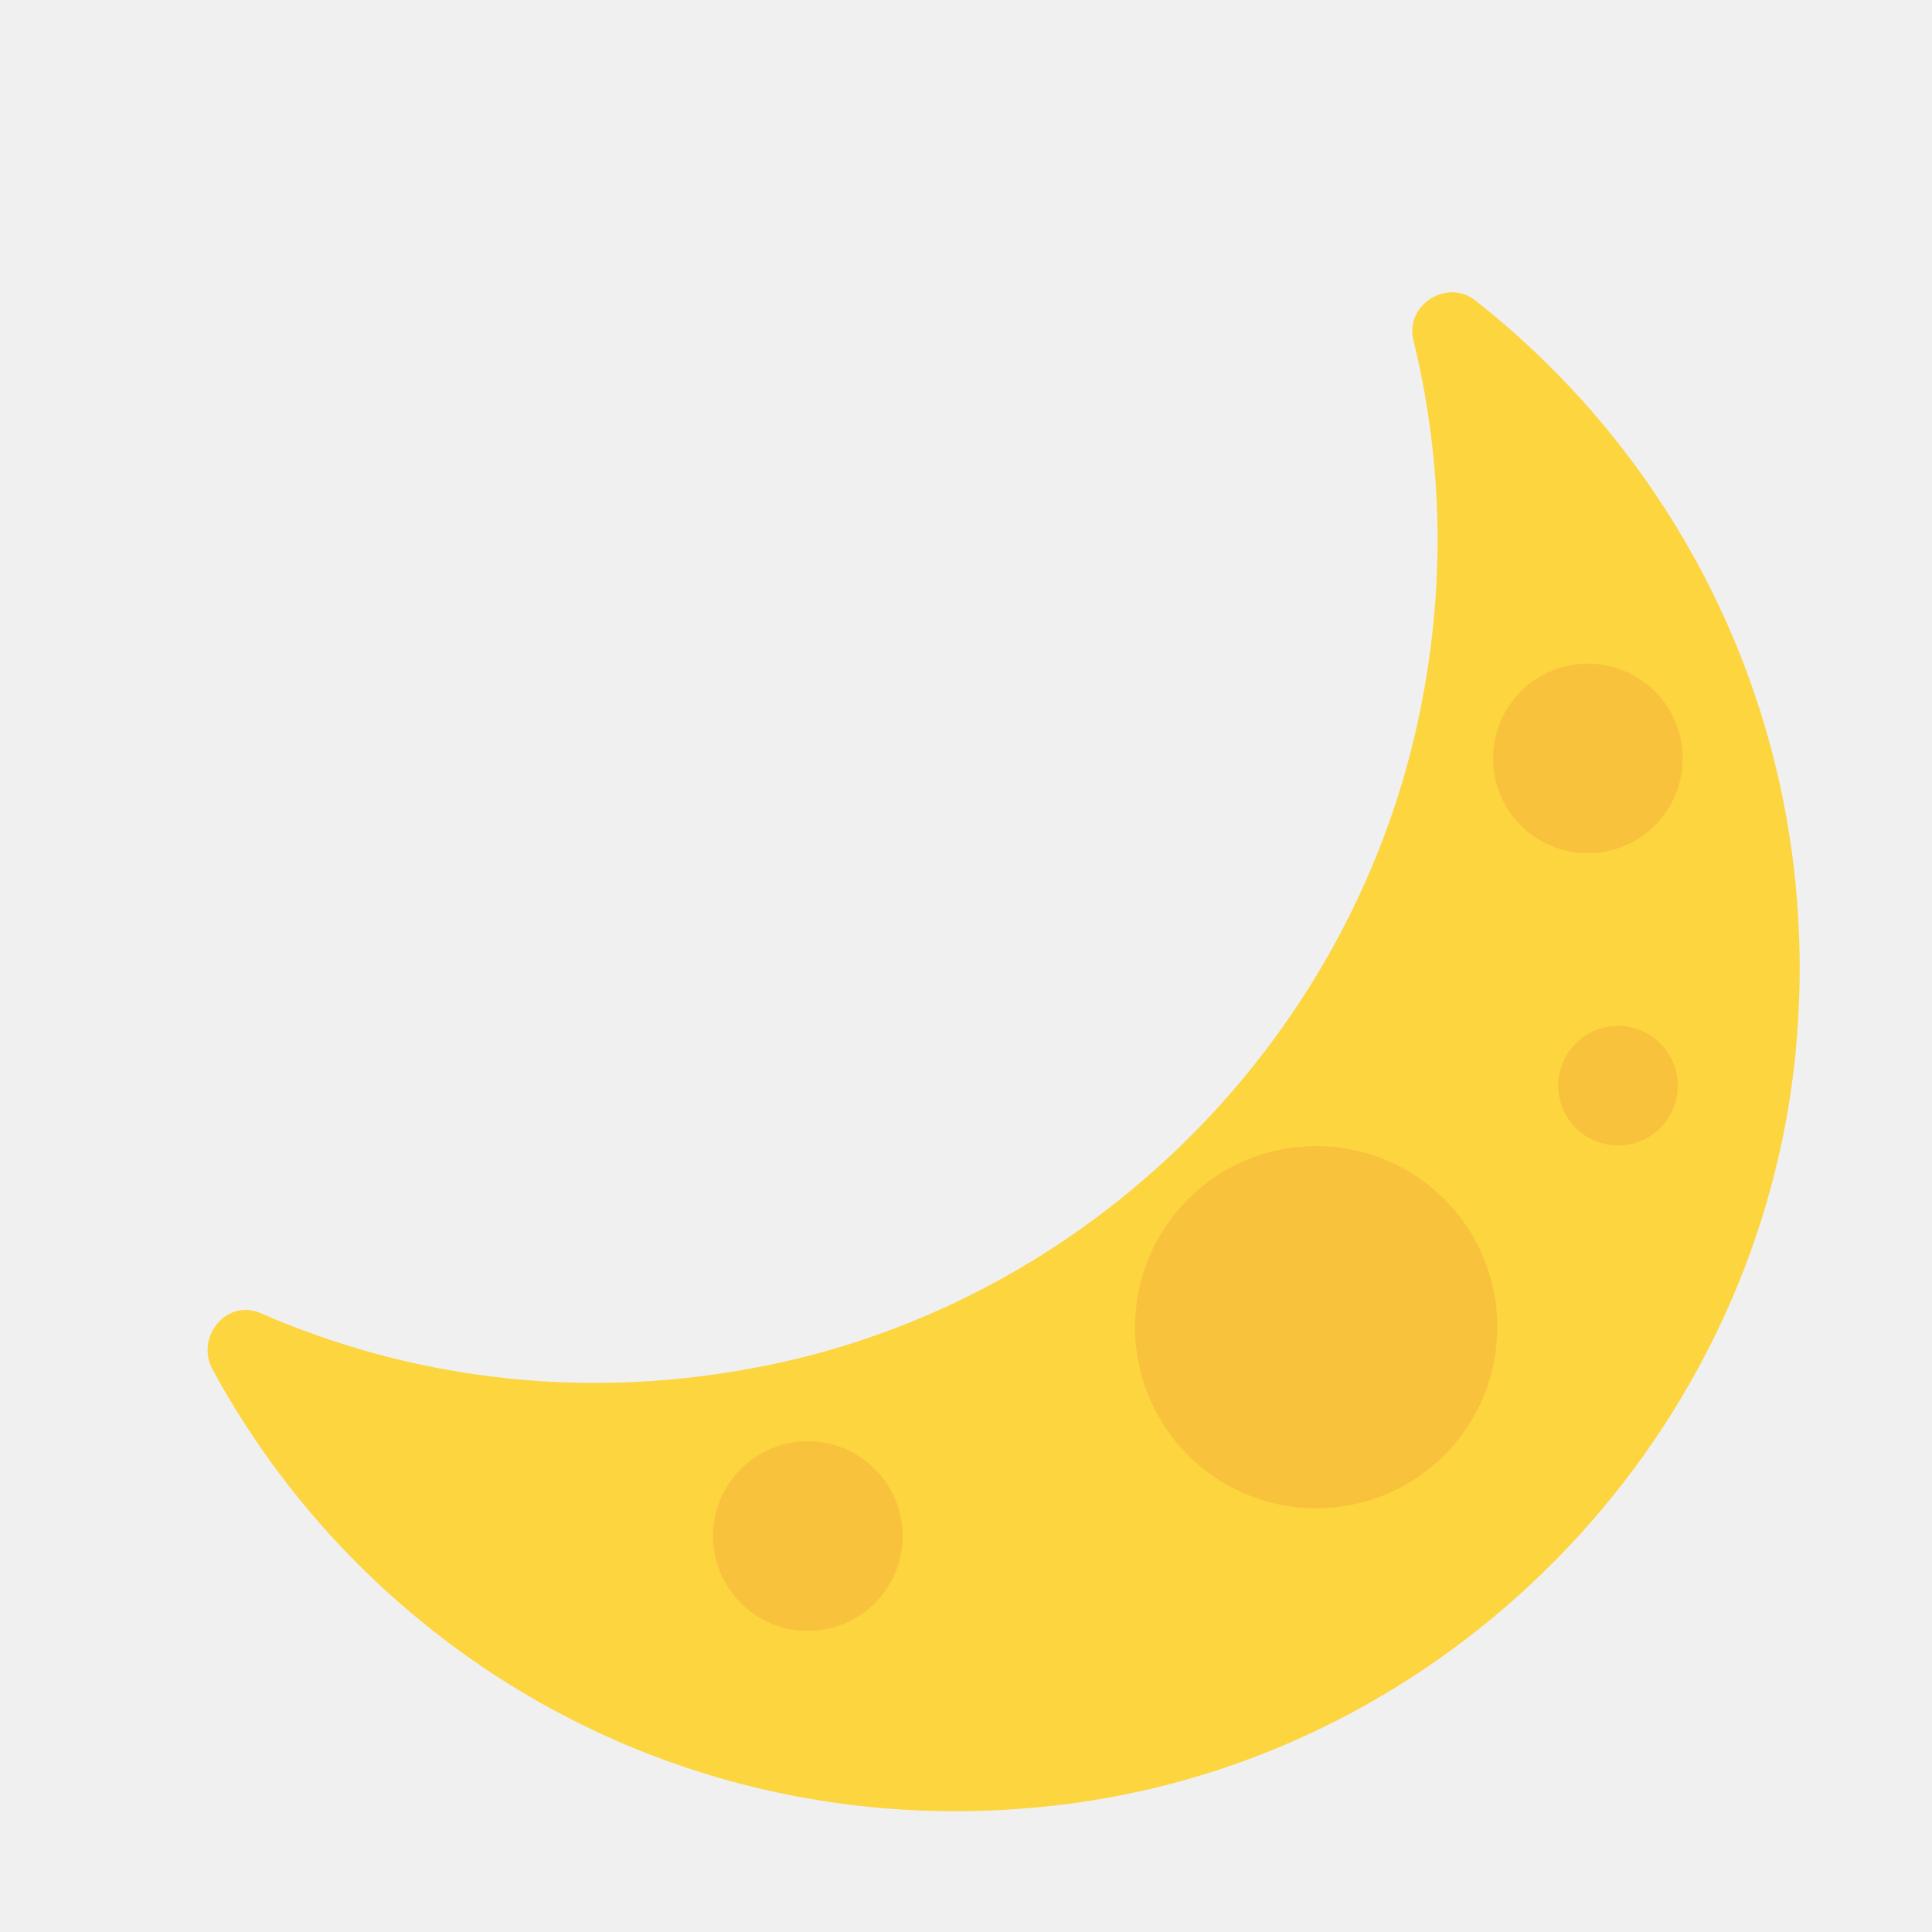
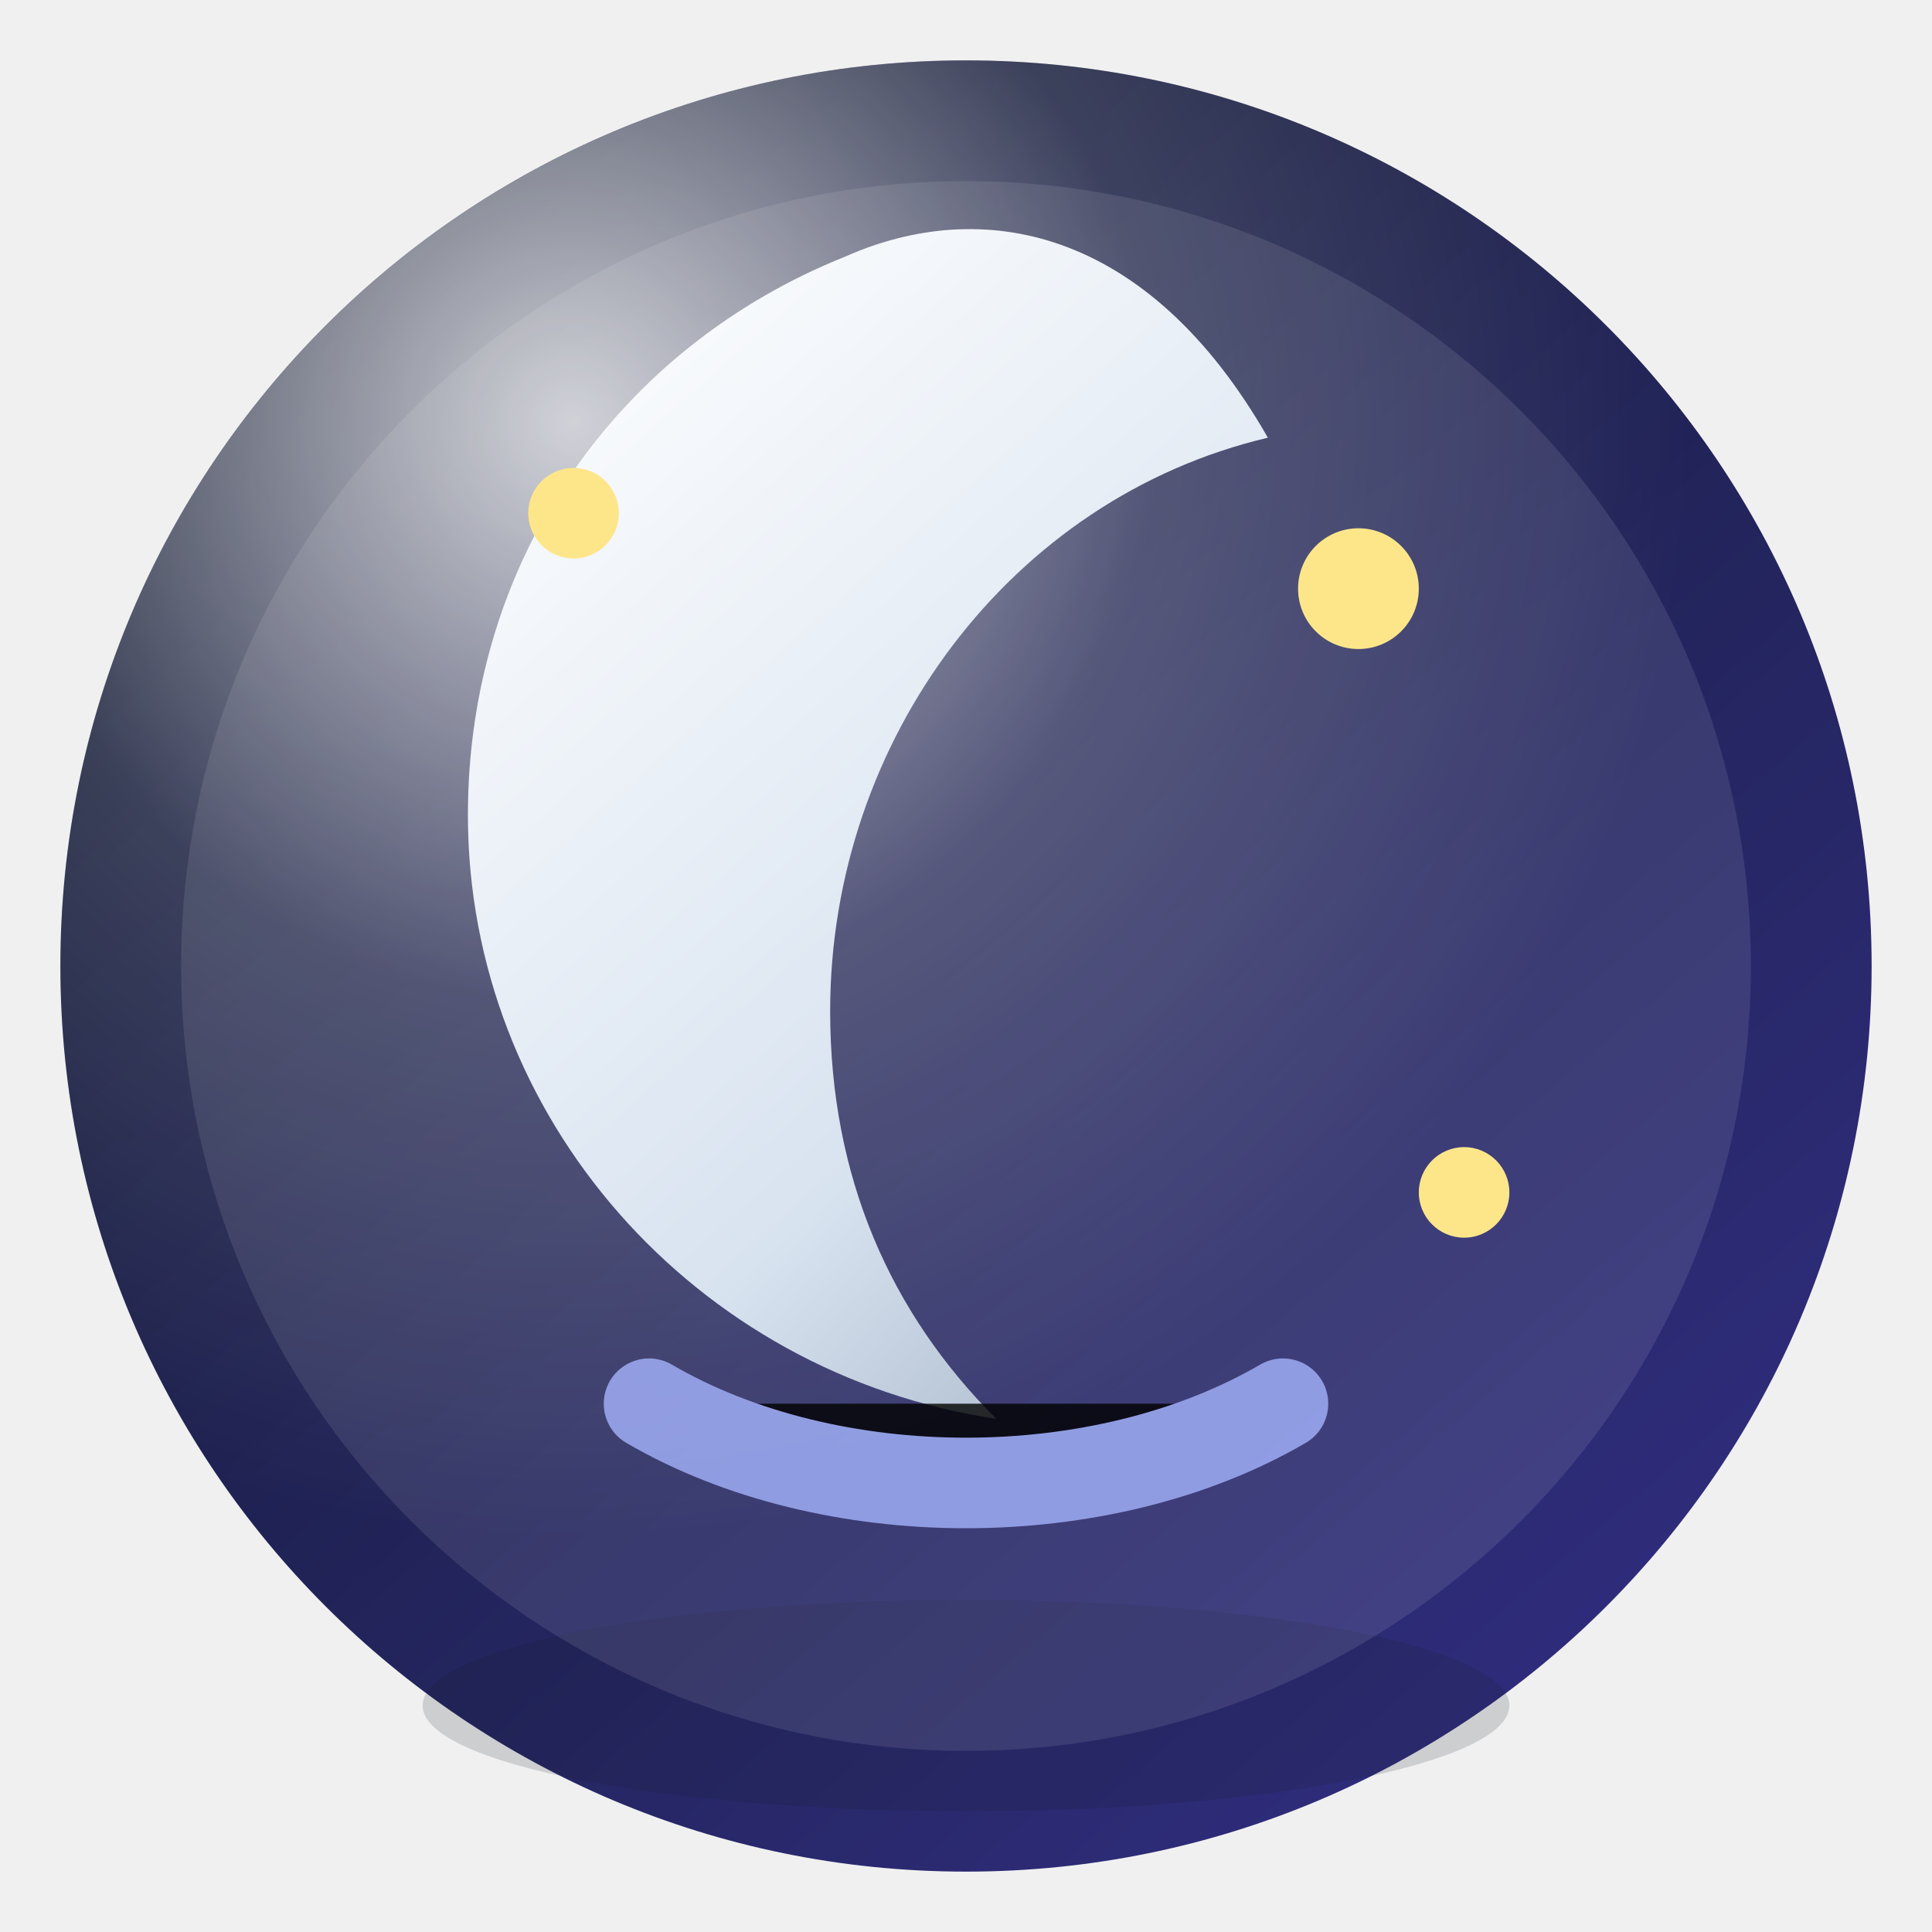
- <svg xmlns="http://www.w3.org/2000/svg" width="1em" height="1em" viewBox="0 0 32 32">
-   <g fill="none">
-     <path fill="#FCD53F" d="M23.41 5.632c.5 2.04.56 4.26.02 6.56c-1.26 5.33-5.64 9.51-11.02 10.48c-2.91.53-5.68.13-8.09-.92c-.56-.25-1.09.39-.8.93c2.65 4.88 8.11 8 14.22 7.19c6.23-.83 11.22-5.91 11.97-12.15c.6-5.18-1.6-9.86-5.28-12.75c-.47-.36-1.16.08-1.02.66" />
-     <path fill="#F9C23C" d="M27.87 12.562a1.57 1.57 0 1 1-3.14 0a1.57 1.57 0 0 1 3.14 0m-12.92 12.88a1.57 1.57 0 1 1-3.14 0a1.57 1.57 0 0 1 3.14 0m11.85-6.47a.99.99 0 1 0 0-1.98a.99.99 0 0 0 0 1.98m-2 3.01a3 3 0 1 1-6 0a3 3 0 0 1 6 0" />
-   </g>
+ <svg xmlns="http://www.w3.org/2000/svg" viewBox="0 0 128 128">
+   <defs>
+     <linearGradient id="bg" x1="18" y1="10" x2="110" y2="118" gradientUnits="userSpaceOnUse">
+       <stop stop-color="#0F172A" />
+       <stop offset="1" stop-color="#312E81" />
+     </linearGradient>
+     <radialGradient id="shine" cx="38" cy="28" r="74" gradientUnits="userSpaceOnUse">
+       <stop stop-color="#FFFFFF" stop-opacity="0.78" />
+       <stop offset="0.52" stop-color="#FFFFFF" stop-opacity="0.16" />
+       <stop offset="1" stop-color="#FFFFFF" stop-opacity="0" />
+     </radialGradient>
+     <linearGradient id="gold" x1="31" y1="25" x2="96" y2="104" gradientUnits="userSpaceOnUse">
+       <stop stop-color="#FFF7B2" />
+       <stop offset="0.5" stop-color="#FBBF24" />
+       <stop offset="1" stop-color="#B45309" />
+     </linearGradient>
+     <linearGradient id="silver" x1="28" y1="22" x2="101" y2="105" gradientUnits="userSpaceOnUse">
+       <stop stop-color="#FFFFFF" />
+       <stop offset="0.55" stop-color="#D8E3F0" />
+       <stop offset="1" stop-color="#7C8EA5" />
+     </linearGradient>
+     <linearGradient id="green" x1="21" y1="25" x2="105" y2="105" gradientUnits="userSpaceOnUse">
+       <stop stop-color="#BBF7D0" />
+       <stop offset="0.55" stop-color="#22C55E" />
+       <stop offset="1" stop-color="#166534" />
+     </linearGradient>
+     <linearGradient id="warm" x1="25" y1="18" x2="106" y2="112" gradientUnits="userSpaceOnUse">
+       <stop stop-color="#FED7AA" />
+       <stop offset="0.48" stop-color="#FB923C" />
+       <stop offset="1" stop-color="#B91C1C" />
+     </linearGradient>
+     <linearGradient id="blue" x1="24" y1="18" x2="106" y2="112" gradientUnits="userSpaceOnUse">
+       <stop stop-color="#BAE6FD" />
+       <stop offset="0.5" stop-color="#38BDF8" />
+       <stop offset="1" stop-color="#1D4ED8" />
+     </linearGradient>
+   </defs>
+   <circle cx="64" cy="64" r="60" fill="url(#bg)" />
+   <circle cx="64" cy="64" r="60" fill="url(#shine)" />
+   <ellipse cx="64" cy="113" rx="36" ry="7" fill="#111827" opacity="0.16" />
+   <circle cx="64" cy="64" r="52" fill="#FFFFFF" opacity="0.10" />
+   <path d="M84 29c-17 4-29 20-29 38 0 11 4 20 11 27-20-3-35-20-35-40 0-17 10-31 25-37 9-4 20-2 28 12Z" fill="url(#silver)" />
+   <circle cx="90" cy="39" r="4" fill="#FDE68A" />
+   <circle cx="38" cy="34" r="3" fill="#FDE68A" />
+   <circle cx="97" cy="79" r="3" fill="#FDE68A" />
+   <path d="M43 93c12 7 30 7 42 0" stroke="#A5B4FC" stroke-width="6" stroke-linecap="round" opacity=".8" />
</svg>
